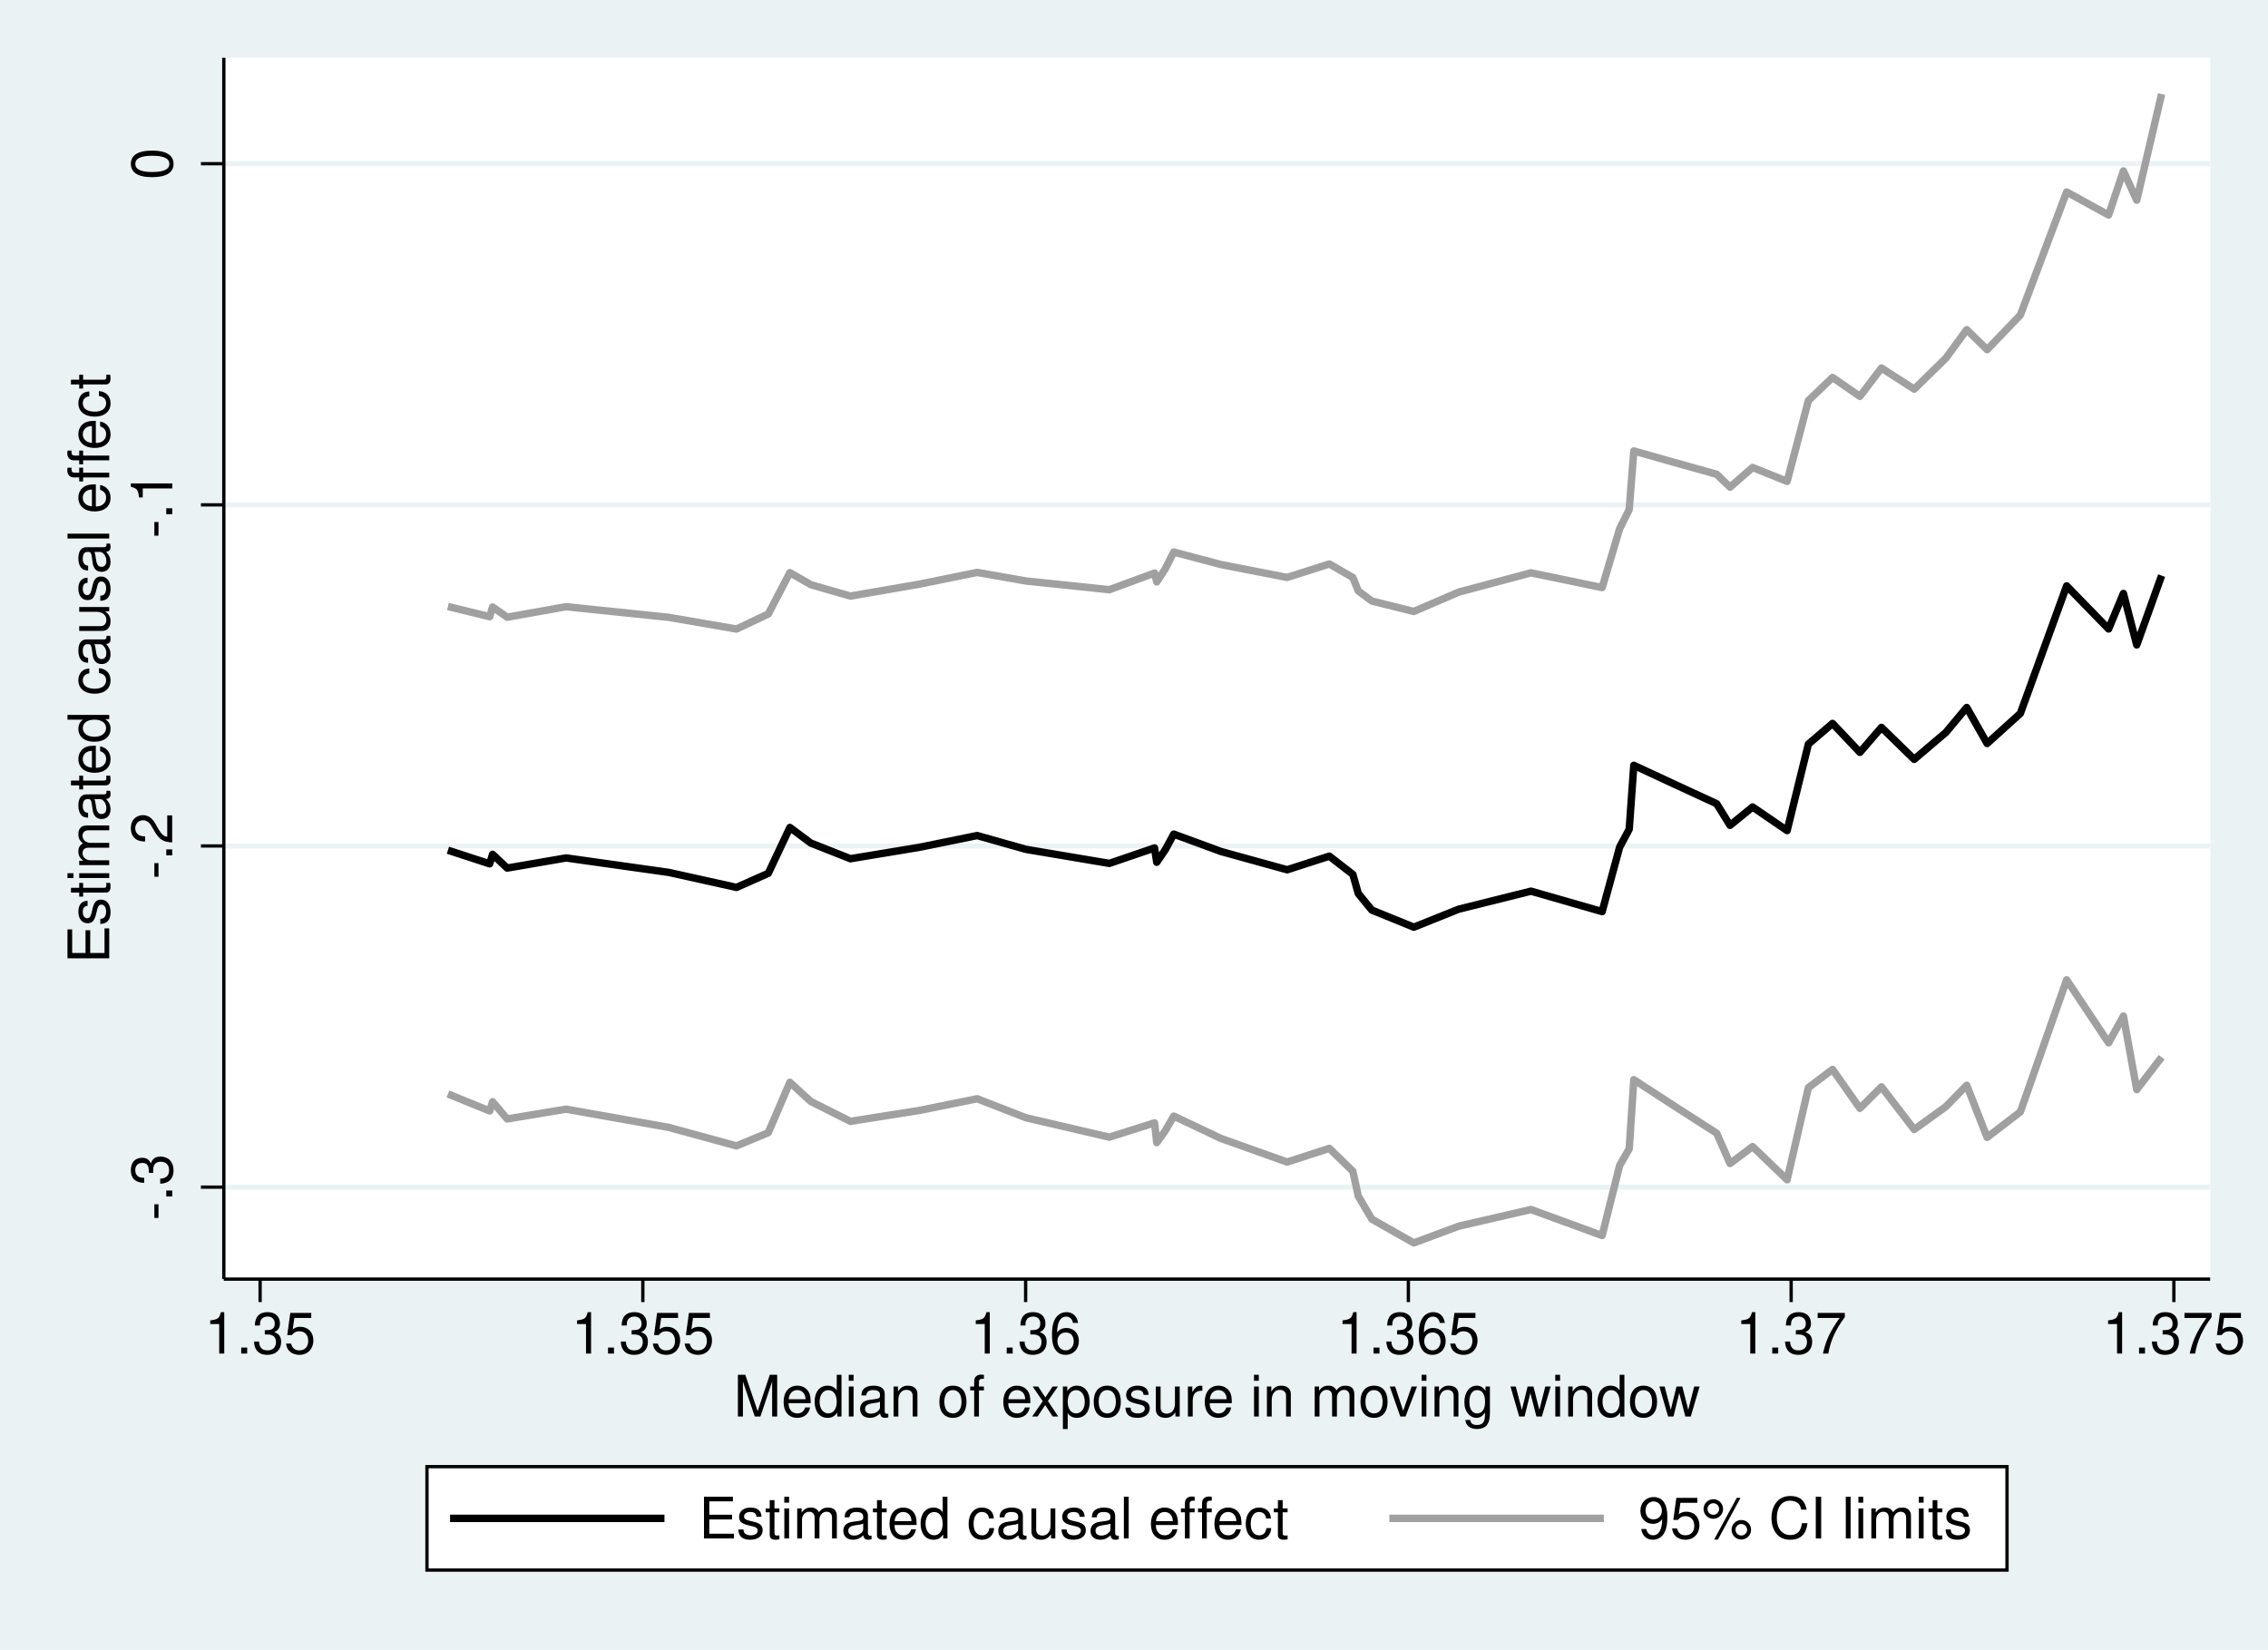
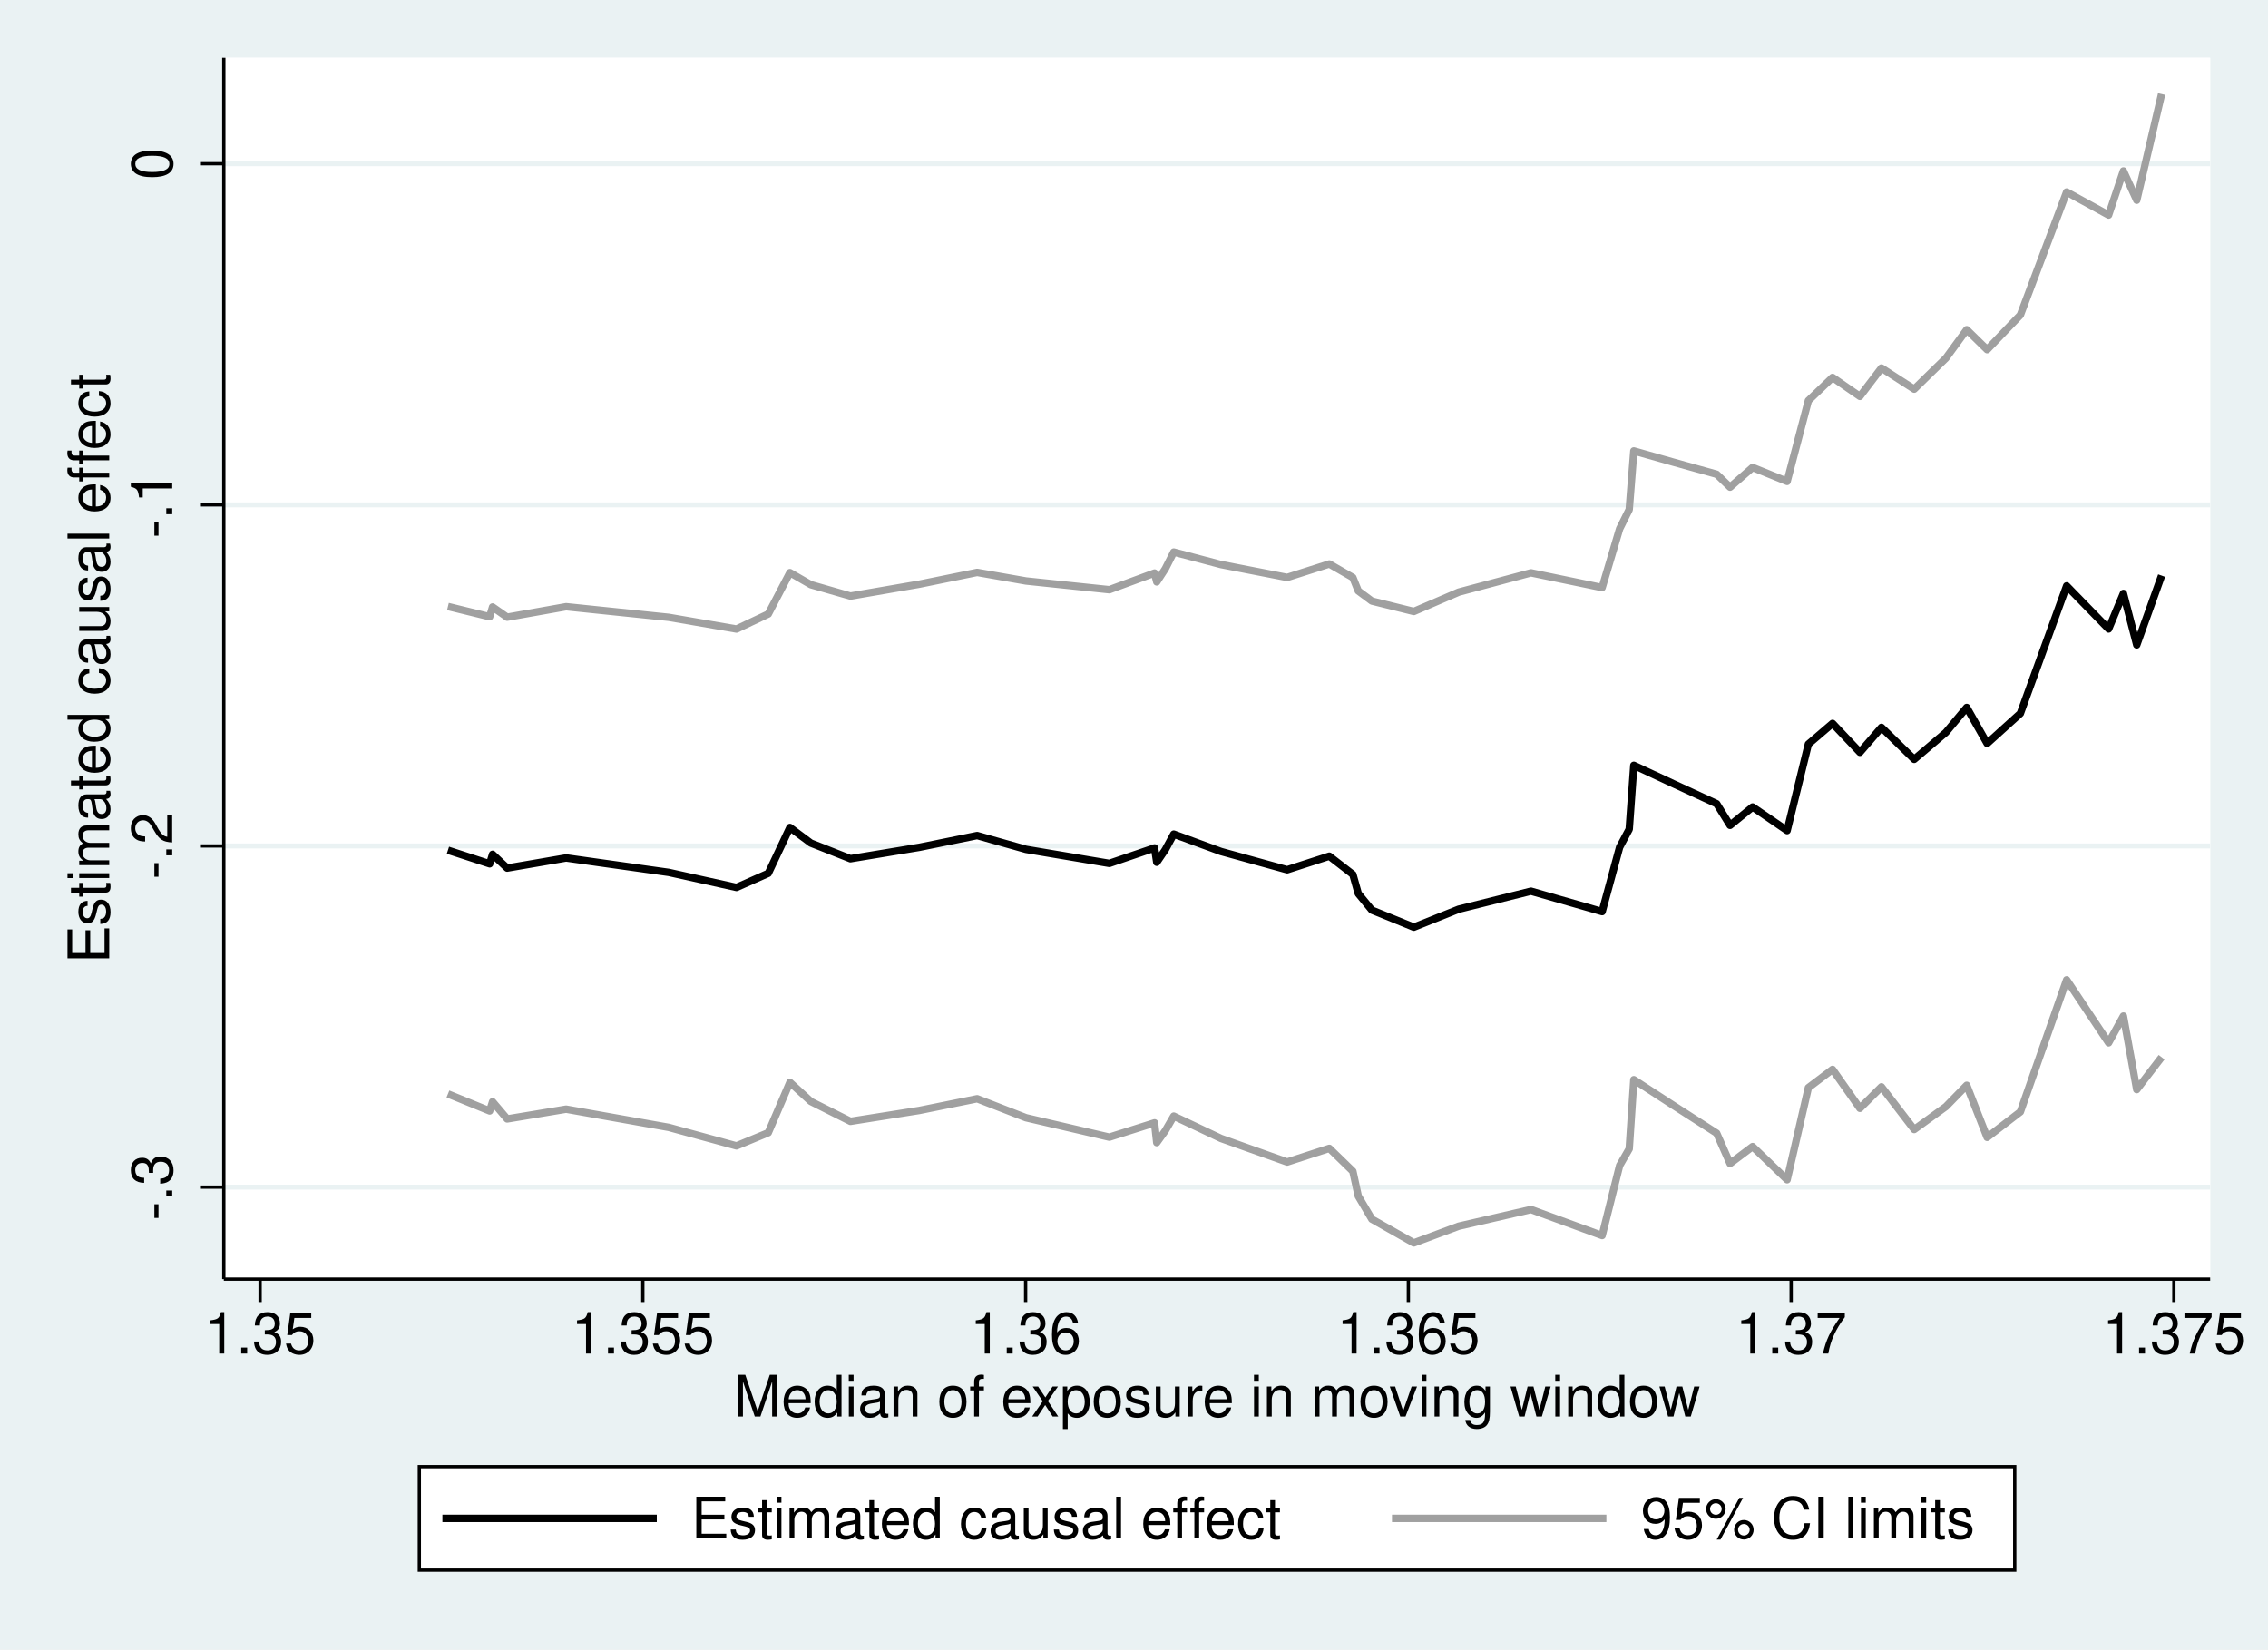
<svg xmlns="http://www.w3.org/2000/svg" version="1.1" width="5.500in" height="4.000in" viewBox="0 0 3960 2880">
  <rect x="0" y="0" width="3960" height="2880" style="fill:#EAF2F3;stroke:none" />
  <rect x="0.00" y="0.00" width="3959.88" height="2880.00" style="fill:#EAF2F3" />
  <rect x="2.88" y="2.88" width="3954.12" height="2874.24" style="fill:none;stroke:#EAF2F3;stroke-width:5.76" />
  <rect x="390.80" y="100.86" width="3468.22" height="2132.77" style="fill:#FFFFFF" />
  <rect x="393.68" y="103.74" width="3462.46" height="2127.01" style="fill:none;stroke:#FFFFFF;stroke-width:5.76" />
  <line x1="390.80" y1="2073.00" x2="3859.02" y2="2073.00" style="stroke:#EAF2F3;stroke-width:8.64" />
  <line x1="390.80" y1="1477.25" x2="3859.02" y2="1477.25" style="stroke:#EAF2F3;stroke-width:8.64" />
  <line x1="390.80" y1="881.62" x2="3859.02" y2="881.62" style="stroke:#EAF2F3;stroke-width:8.64" />
  <line x1="390.80" y1="285.87" x2="3859.02" y2="285.87" style="stroke:#EAF2F3;stroke-width:8.64" />
  <path d=" M782.10 1484.68 L854.99 1508.44 L860.06 1491.85 L885.56 1515.86 L988.52 1498.16 L1167.71 1523.41 L1285.89 1549.65 L1341.45 1525.02 L1379.19 1444.95 L1415.70 1472.18 L1484.88 1499.53 L1605.29 1479.60 L1706.14 1459.06 L1791.41 1483.19 L1936.94 1507.69 L2015.89 1480.72 L2019.72 1505.71 L2034.70 1483.69 L2049.42 1456.58 L2131.84 1486.90 L2247.42 1518.83 L2321.05 1495.07 L2362.14 1526.88 L2371.55 1560.29 L2395.30 1589.25 L2468.57 1619.07 L2547.02 1587.64 L2673.12 1556.20 L2797.37 1591.85 L2827.94 1479.35 L2844.64 1448.04 L2852.69 1336.42 L2921.99 1368.72 L2997.35 1403.49 L3020.74 1441.24 L3060.09 1409.19 L3120.36 1450.40 L3157.48 1299.42 L3199.68 1263.28 L3247.45 1313.77 L3285.07 1270.21 L3342.24 1326.02 L3397.56 1279.00 L3433.94 1235.43 L3469.58 1298.30 L3527.62 1245.83 L3608.43 1023.07 L3681.69 1098.32 L3707.55 1036.31 L3730.82 1126.16 L3774.25 1005.13" stroke-linejoin="round" style="fill:none;stroke:#000000;stroke-width:12.96" />
  <path d=" M782.10 1059.09 L854.99 1076.91 L860.06 1059.95 L885.56 1077.77 L988.52 1059.46 L1167.71 1078.02 L1285.89 1098.44 L1341.45 1072.20 L1379.19 999.93 L1415.70 1020.97 L1484.88 1040.89 L1605.29 1020.10 L1706.14 999.56 L1791.41 1014.53 L1936.94 1029.76 L2015.89 1000.67 L2019.72 1016.14 L2034.70 993.12 L2049.42 964.04 L2131.84 985.82 L2247.42 1008.35 L2321.05 984.83 L2362.14 1008.47 L2371.55 1031.86 L2395.30 1049.56 L2468.57 1067.75 L2547.02 1033.96 L2673.12 1000.30 L2797.37 1026.04 L2827.94 923.33 L2844.64 889.79 L2852.69 787.45 L2921.99 807.12 L2997.35 828.16 L3020.74 850.68 L3060.09 816.28 L3120.36 840.66 L3157.48 699.58 L3199.68 659.11 L3247.45 692.16 L3285.07 642.65 L3342.24 679.53 L3397.56 625.45 L3433.94 575.70 L3469.58 610.60 L3527.62 550.09 L3608.43 335.25 L3681.69 375.47 L3707.55 298.49 L3730.82 349.60 L3774.25 164.22" stroke-linejoin="round" style="fill:none;stroke:#A0A0A0;stroke-width:12.96" />
  <path d=" M782.10 1910.26 L854.99 1939.97 L860.06 1923.88 L885.56 1953.95 L988.52 1936.87 L1167.71 1968.68 L1285.89 2000.98 L1341.45 1977.96 L1379.19 1889.97 L1415.70 1923.38 L1484.88 1958.16 L1605.29 1939.10 L1706.14 1918.68 L1791.41 1951.85 L1936.94 1985.75 L2015.89 1960.76 L2019.72 1995.28 L2034.70 1974.37 L2049.42 1949.00 L2131.84 1987.98 L2247.42 2029.19 L2321.05 2005.31 L2362.14 2045.28 L2371.55 2088.59 L2395.30 2128.94 L2468.57 2170.40 L2547.02 2141.19 L2673.12 2112.11 L2797.37 2157.52 L2827.94 2035.26 L2844.64 2006.17 L2852.69 1885.39 L2921.99 1930.44 L2997.35 1978.82 L3020.74 2031.79 L3060.09 2002.21 L3120.36 2060.13 L3157.48 1899.37 L3199.68 1867.45 L3247.45 1935.39 L3285.07 1897.89 L3342.24 1972.39 L3397.56 1932.42 L3433.94 1895.17 L3469.58 1986.13 L3527.62 1941.57 L3608.43 1711.02 L3681.69 1821.04 L3707.55 1774.26 L3730.82 1902.72 L3774.25 1846.16" stroke-linejoin="round" style="fill:none;stroke:#A0A0A0;stroke-width:12.96" />
  <line x1="390.80" y1="2233.63" x2="390.80" y2="100.86" style="stroke:#000000;stroke-width:5.76" />
  <line x1="390.80" y1="2073.00" x2="350.83" y2="2073.00" style="stroke:#000000;stroke-width:5.76" />
  <text x="300.72" y="2073.00" style="font-family:'Helvetica';font-size:99.99px;fill:#000000" transform="rotate(-90 300.72,2073.00)" text-anchor="middle">-.3</text>
  <line x1="390.80" y1="1477.25" x2="350.83" y2="1477.25" style="stroke:#000000;stroke-width:5.76" />
  <text x="300.72" y="1477.25" style="font-family:'Helvetica';font-size:99.99px;fill:#000000" transform="rotate(-90 300.72,1477.25)" text-anchor="middle">-.2</text>
  <line x1="390.80" y1="881.62" x2="350.83" y2="881.62" style="stroke:#000000;stroke-width:5.76" />
  <text x="300.72" y="881.62" style="font-family:'Helvetica';font-size:99.99px;fill:#000000" transform="rotate(-90 300.72,881.62)" text-anchor="middle">-.1</text>
  <line x1="390.80" y1="285.87" x2="350.83" y2="285.87" style="stroke:#000000;stroke-width:5.76" />
  <text x="300.72" y="285.87" style="font-family:'Helvetica';font-size:99.99px;fill:#000000" transform="rotate(-90 300.72,285.87)" text-anchor="middle">0</text>
  <text x="190.71" y="1167.25" style="font-family:'Helvetica';font-size:99.99px;fill:#000000" transform="rotate(-90 190.71,1167.25)" text-anchor="middle">Estimated causal effect</text>
  <line x1="390.80" y1="2233.63" x2="3859.02" y2="2233.63" style="stroke:#000000;stroke-width:5.76" />
  <line x1="454.16" y1="2233.63" x2="454.16" y2="2273.73" style="stroke:#000000;stroke-width:5.76" />
  <text x="454.16" y="2363.59" style="font-family:'Helvetica';font-size:99.99px;fill:#000000" text-anchor="middle">1.35</text>
  <line x1="1122.41" y1="2233.63" x2="1122.41" y2="2273.73" style="stroke:#000000;stroke-width:5.76" />
  <text x="1122.41" y="2363.59" style="font-family:'Helvetica';font-size:99.99px;fill:#000000" text-anchor="middle">1.355</text>
  <line x1="1790.79" y1="2233.63" x2="1790.79" y2="2273.73" style="stroke:#000000;stroke-width:5.76" />
  <text x="1790.79" y="2363.59" style="font-family:'Helvetica';font-size:99.99px;fill:#000000" text-anchor="middle">1.36</text>
  <line x1="2459.04" y1="2233.63" x2="2459.04" y2="2273.73" style="stroke:#000000;stroke-width:5.76" />
  <text x="2459.04" y="2363.59" style="font-family:'Helvetica';font-size:99.99px;fill:#000000" text-anchor="middle">1.365</text>
  <line x1="3127.41" y1="2233.63" x2="3127.41" y2="2273.73" style="stroke:#000000;stroke-width:5.76" />
  <text x="3127.41" y="2363.59" style="font-family:'Helvetica';font-size:99.99px;fill:#000000" text-anchor="middle">1.37</text>
  <line x1="3795.66" y1="2233.63" x2="3795.66" y2="2273.73" style="stroke:#000000;stroke-width:5.76" />
  <text x="3795.66" y="2363.59" style="font-family:'Helvetica';font-size:99.99px;fill:#000000" text-anchor="middle">1.375</text>
  <text x="2124.91" y="2473.60" style="font-family:'Helvetica';font-size:99.99px;fill:#000000" text-anchor="middle">Median of exposure in moving window</text>
-   <rect x="742.62" y="2558.24" width="2764.58" height="186.37" style="fill:#FFFFFF" />
-   <rect x="745.50" y="2561.12" width="2758.82" height="180.61" style="fill:none;stroke:#000000;stroke-width:5.76" />
-   <line x1="785.81" y1="2651.43" x2="1160.16" y2="2651.43" style="stroke:#000000;stroke-width:12.96" />
-   <line x1="2425.87" y1="2651.43" x2="2800.34" y2="2651.43" style="stroke:#A0A0A0;stroke-width:12.96" />
-   <text x="1220.18" y="2686.46" style="font-family:'Helvetica';font-size:99.99px;fill:#000000">Estimated causal effect</text>
-   <text x="2860.36" y="2686.46" style="font-family:'Helvetica';font-size:99.99px;fill:#000000">95% CI limits</text>
+   <rect x="729.26" y="2558.24" width="2791.43" height="186.37" style="fill:#FFFFFF" />
+   <rect x="732.14" y="2561.12" width="2785.67" height="180.61" style="fill:none;stroke:#000000;stroke-width:5.76" />
+   <line x1="772.45" y1="2651.43" x2="1146.79" y2="2651.43" style="stroke:#000000;stroke-width:12.96" />
+   <line x1="2430.45" y1="2651.43" x2="2804.79" y2="2651.43" style="stroke:#A0A0A0;stroke-width:12.96" />
+   <text x="1206.81" y="2686.46" style="font-family:'Helvetica';font-size:99.99px;fill:#000000">Estimated causal effect</text>
+   <text x="2864.81" y="2686.46" style="font-family:'Helvetica';font-size:99.99px;fill:#000000">95% CI limits</text>
</svg>
